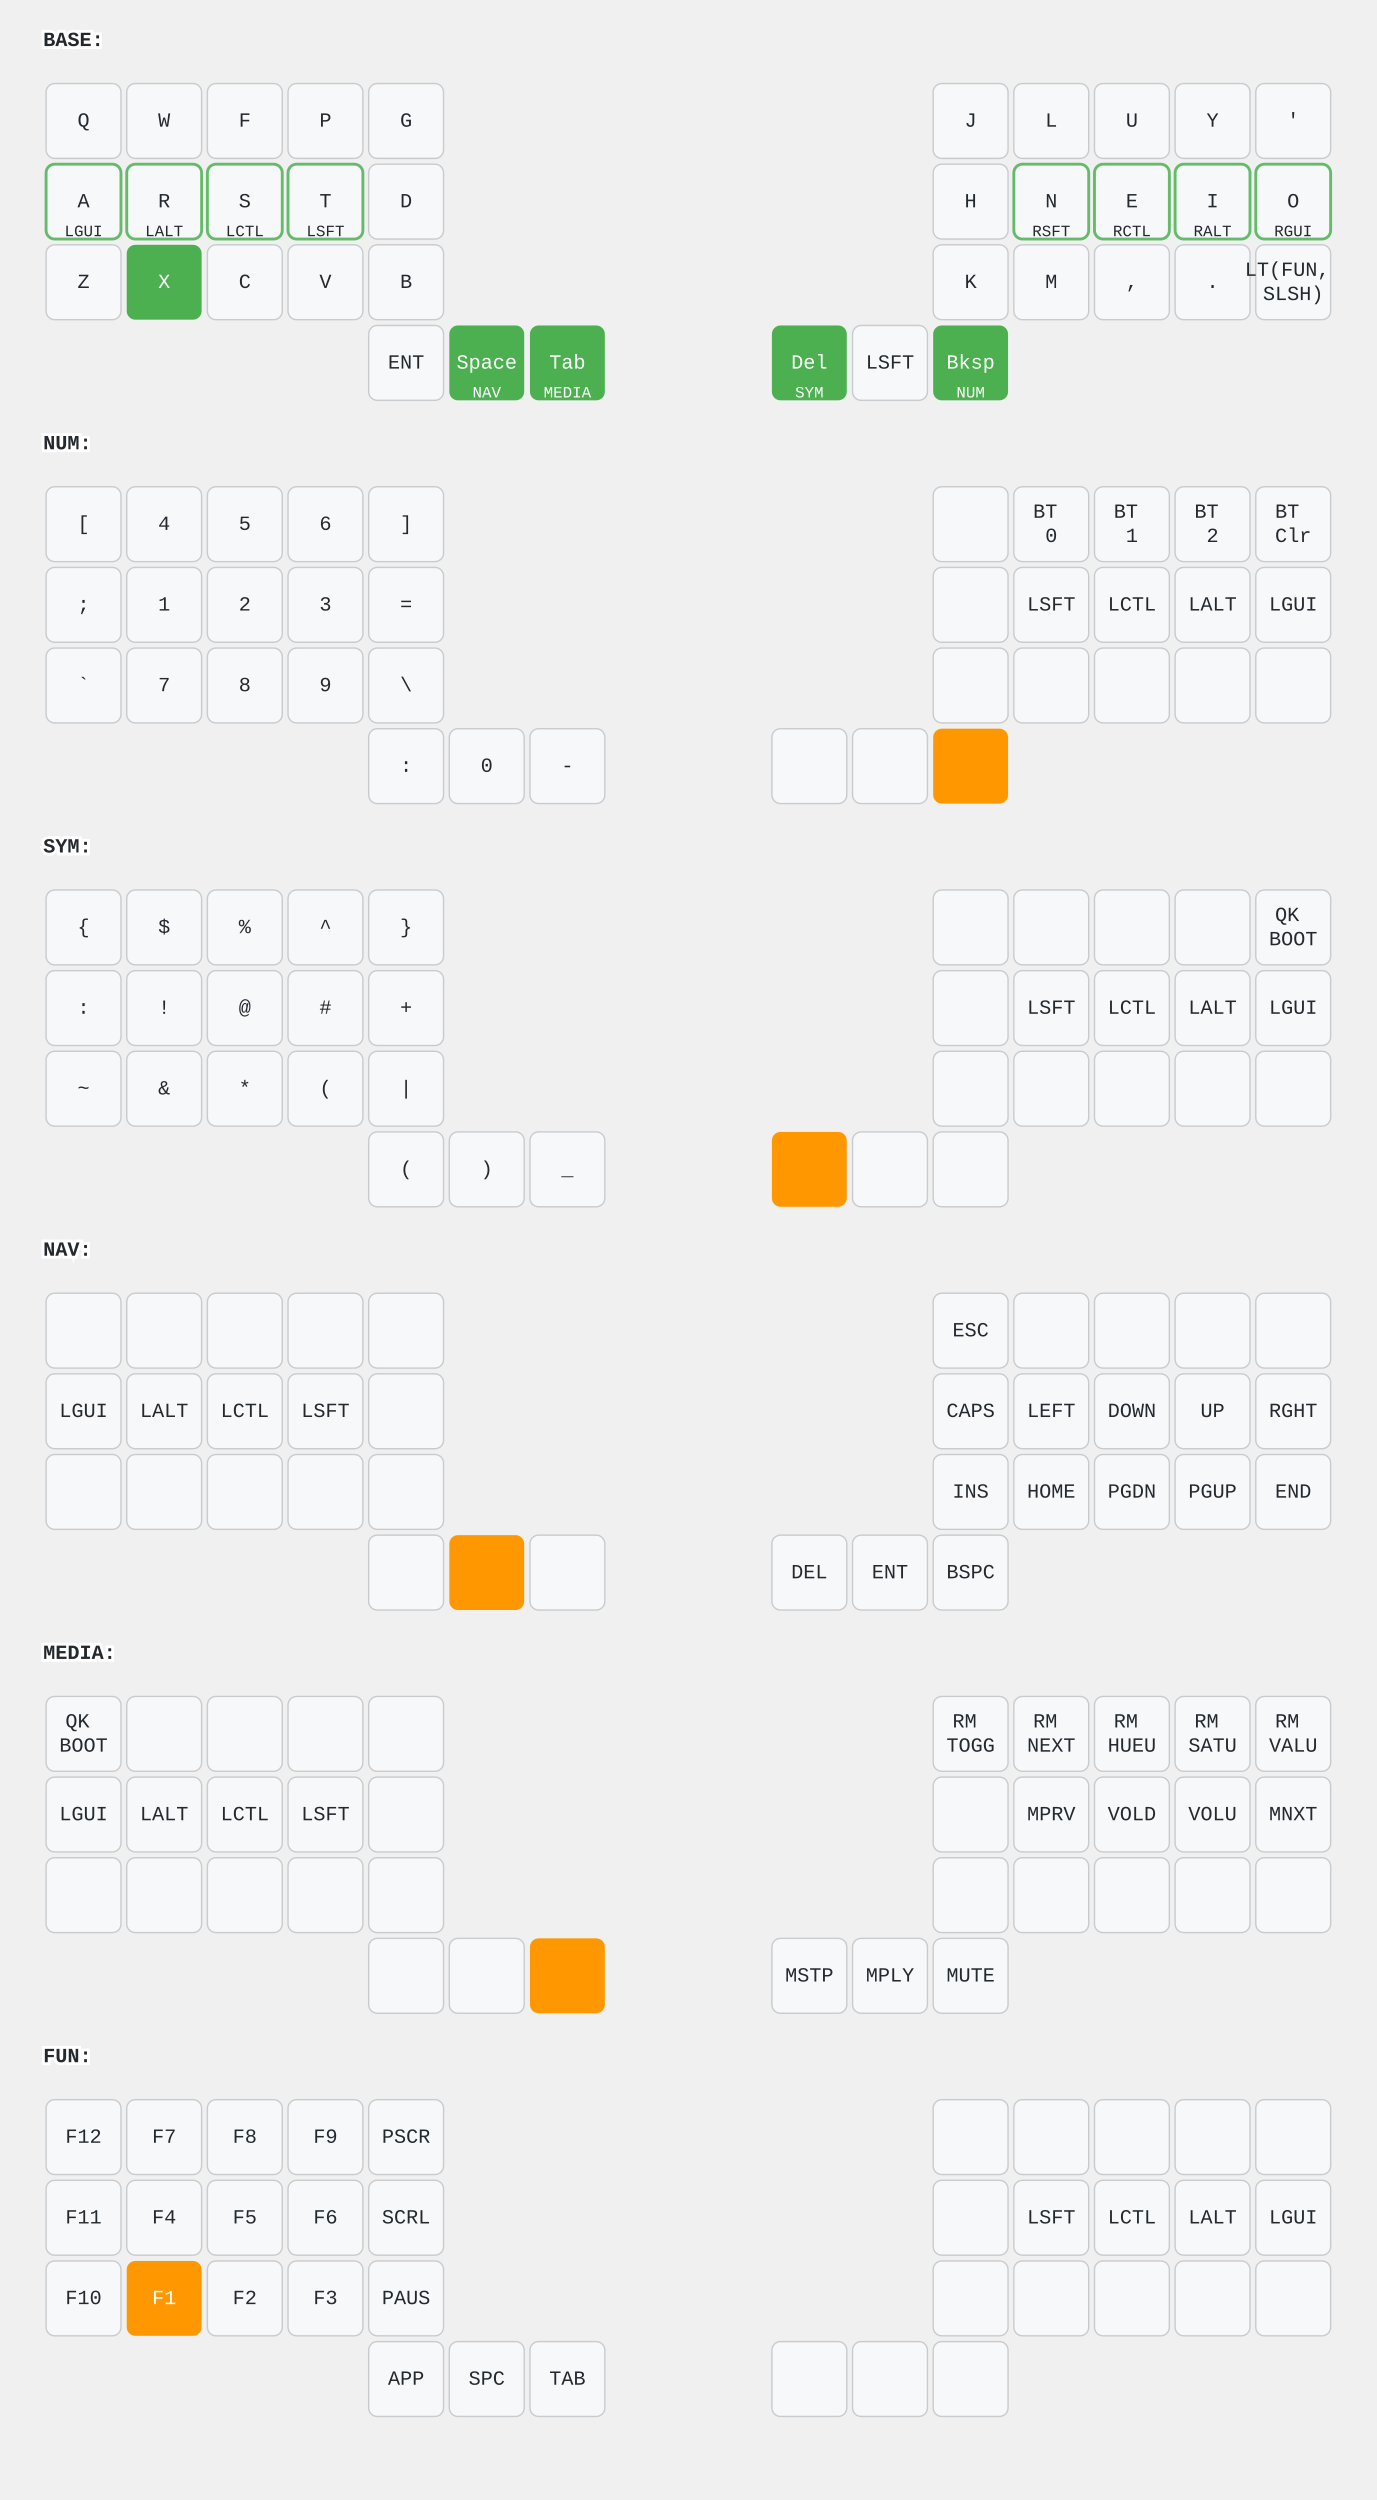
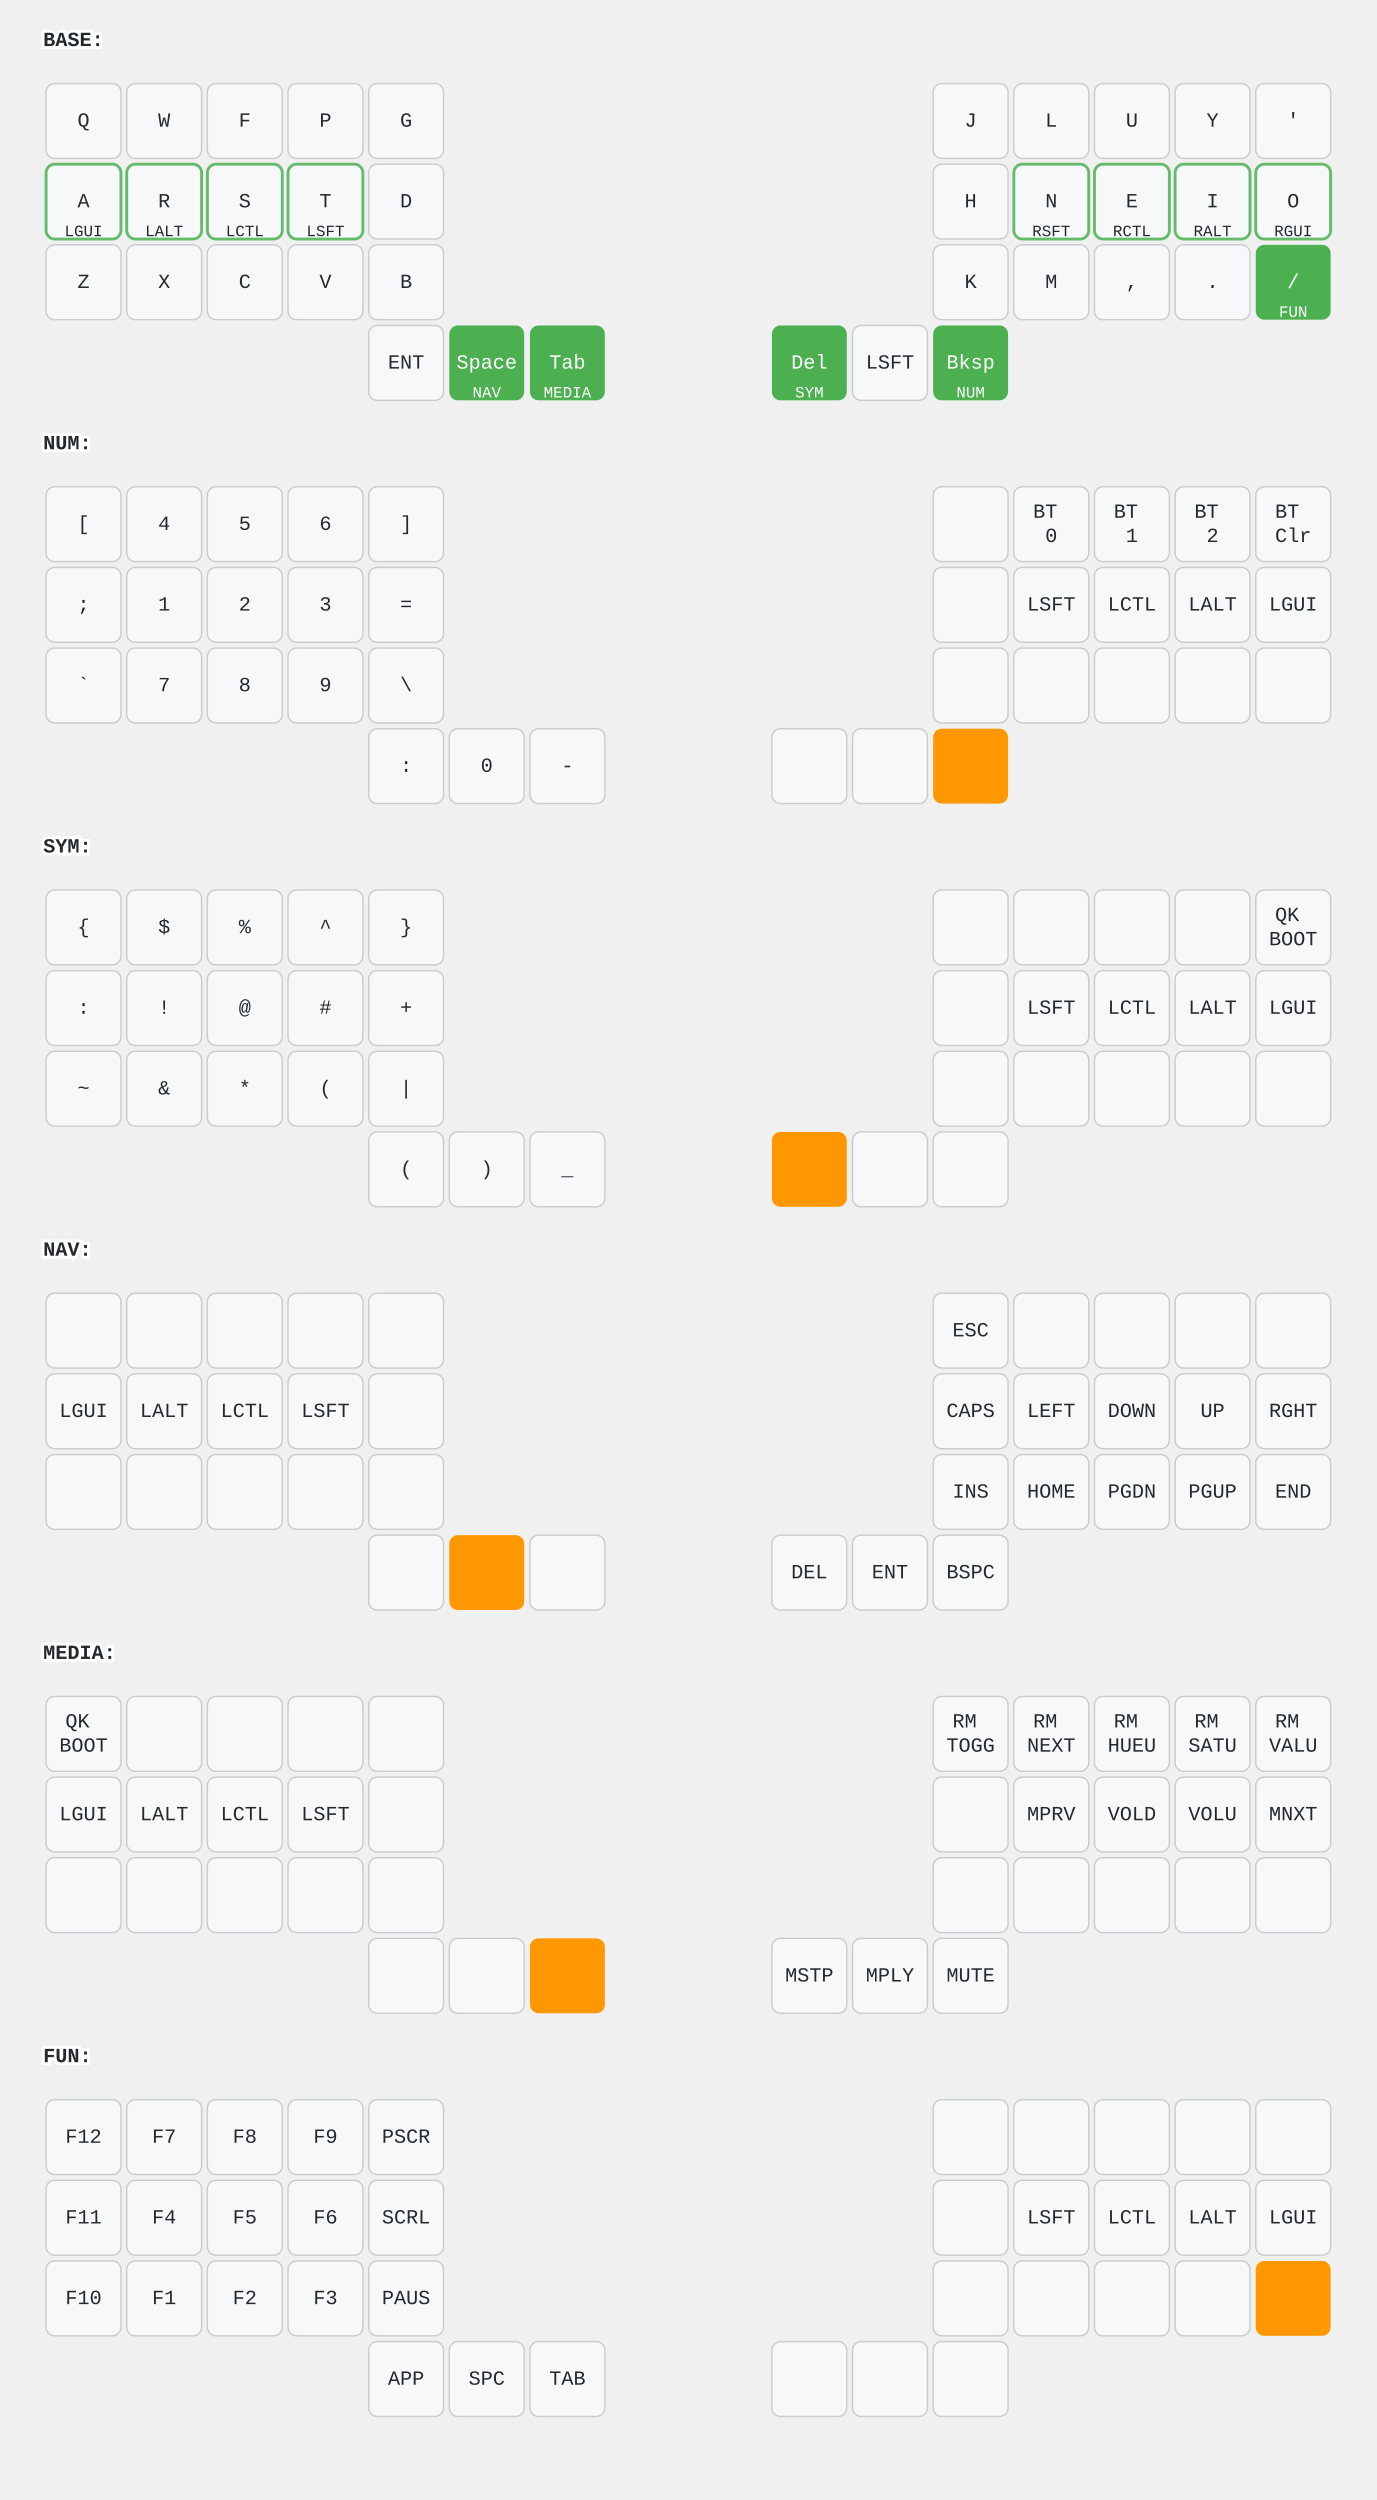
<svg xmlns="http://www.w3.org/2000/svg" width="956" height="1736" viewBox="0 0 956 1736" class="keymap">
  <style>/* inherit to force styles through use tags */
svg path {
    fill: inherit;
}

/* font and background color specifications */
svg.keymap {
    font-family: SFMono-Regular,Consolas,Liberation Mono,Menlo,monospace;
    font-size: 14px;
    font-kerning: normal;
    text-rendering: optimizeLegibility;
    fill: #24292e;
}

/* default key styling */
rect.key {
    fill: #f6f8fa;
}

rect.key, rect.combo {
    stroke: #c9cccf;
    stroke-width: 1;
}

/* default key side styling, only used is draw_key_sides is set */
rect.side {
    filter: brightness(90%);
}

/* color accent for combo boxes */
rect.combo, rect.combo-separate {
    fill: #cdf;
}

/* color accent for held keys */
rect.held, rect.combo.held {
    fill: #fdd;
}

/* color accent for ghost (optional) keys */
rect.ghost, rect.combo.ghost {
    stroke-dasharray: 4, 4;
    stroke-width: 2;
}

text {
    text-anchor: middle;
    dominant-baseline: middle;
}

/* styling for layer labels */
text.label {
    font-weight: bold;
    text-anchor: start;
    stroke: white;
    stroke-width: 4;
    paint-order: stroke;
}

/* styling for optional footer */
text.footer {
    text-anchor: end;
    dominant-baseline: auto;
    stroke: white;
    stroke-width: 4;
    paint-order: stroke;
}

/* styling for combo tap, and key non-tap label text */
text.combo, text.hold, text.shifted, text.left, text.right {
    font-size: 11px;
}

text.hold {
    text-anchor: middle;
    dominant-baseline: auto;
}

text.shifted {
    text-anchor: middle;
    dominant-baseline: hanging;
}

text.left {
    text-anchor: start;
}

text.right {
    text-anchor: end;
}

text.layer-activator {
    text-decoration: underline;
}

/* styling for hold/shifted label text in combo box */
text.combo.hold, text.combo.shifted, text.combo.left, text.combo.right {
    font-size: 8px;
}

/* lighter symbol for transparent keys */
text.trans {
    fill: #7b7e81;
}

/* styling for combo dendrons */
path.combo {
    stroke-width: 1;
    stroke: gray;
    fill: none;
}

/* Start Tabler Icons Cleanup */
/* cannot use height/width with glyphs */
.icon-tabler &gt; path {
    fill: inherit;
    stroke: inherit;
    stroke-width: 2;
}
/* hide tabler's default box */
.icon-tabler &gt; path[stroke="none"][fill="none"] {
    visibility: hidden;
}
/* End Tabler Icons Cleanup */

/* Remove underline from layer activator text */
text.layer-activator {
  text-decoration: none !important;
}

/* Remove bold from hold text (layer names on modifier keys) */
text.hold {
  font-weight: normal !important;
}

/* Highlight layer-tap thumb keys (positions 21, 31-33, 35) with bright green */
- .layer-BASE .keypos-21 rect,
.layer-BASE .keypos-31 rect,
.layer-BASE .keypos-32 rect,
.layer-BASE .keypos-33 rect,
- .layer-BASE .keypos-35 rect {
+ .layer-BASE .keypos-35 rect,
+ .layer-BASE .keypos-29 rect {
  fill: #4CAF50 !important;
  stroke: none !important;
  opacity: 1 !important;
}
- .layer-BASE .keypos-21 text,
.layer-BASE .keypos-31 text,
.layer-BASE .keypos-32 text,
.layer-BASE .keypos-33 text,
- .layer-BASE .keypos-35 text {
+ .layer-BASE .keypos-35 text,
+ .layer-BASE .keypos-29 text {
  fill: white !important;
}

/* Highlight home row mods (positions 10-13, 16-19) with lighter green stroke */
.layer-BASE .keypos-10 rect,
.layer-BASE .keypos-11 rect,
.layer-BASE .keypos-12 rect,
.layer-BASE .keypos-13 rect,
.layer-BASE .keypos-16 rect,
.layer-BASE .keypos-17 rect,
.layer-BASE .keypos-18 rect,
.layer-BASE .keypos-19 rect {
  stroke: #66BB6A !important;
  stroke-width: 2 !important;
}

/* On other layers, highlight the key that keeps you on that layer */
.layer-NAV .keypos-31 rect,
.layer-MEDIA .keypos-32 rect,
.layer-NUM .keypos-35 rect,
.layer-SYM .keypos-33 rect,
- .layer-FUN .keypos-21 rect {
+ .layer-FUN .keypos-29 rect {
  fill: #FF9800 !important;
  stroke: none !important;
}
.layer-NAV .keypos-31 text,
.layer-MEDIA .keypos-32 text,
.layer-NUM .keypos-35 text,
.layer-SYM .keypos-33 text,
- .layer-FUN .keypos-21 text {
+ .layer-FUN .keypos-29 text {
  fill: white !important;
}

/* Make sure ghost keys (on other layers) are clearly different */
.key.ghost rect {
  opacity: 0.3 !important;
}
</style>
  <g transform="translate(30, 0)" class="layer-BASE">
    <text x="0" y="28" class="label" id="BASE">BASE:</text>
    <g transform="translate(0, 56)">
      <g transform="translate(28, 28)" class="key keypos-0">
        <rect rx="6" ry="6" x="-26" y="-26" width="52" height="52" class="key" />
        <text x="0" y="0" class="key tap">Q</text>
      </g>
      <g transform="translate(84, 28)" class="key keypos-1">
        <rect rx="6" ry="6" x="-26" y="-26" width="52" height="52" class="key" />
        <text x="0" y="0" class="key tap">W</text>
      </g>
      <g transform="translate(140, 28)" class="key keypos-2">
        <rect rx="6" ry="6" x="-26" y="-26" width="52" height="52" class="key" />
        <text x="0" y="0" class="key tap">F</text>
      </g>
      <g transform="translate(196, 28)" class="key keypos-3">
        <rect rx="6" ry="6" x="-26" y="-26" width="52" height="52" class="key" />
        <text x="0" y="0" class="key tap">P</text>
      </g>
      <g transform="translate(252, 28)" class="key keypos-4">
        <rect rx="6" ry="6" x="-26" y="-26" width="52" height="52" class="key" />
        <text x="0" y="0" class="key tap">G</text>
      </g>
      <g transform="translate(644, 28)" class="key keypos-5">
        <rect rx="6" ry="6" x="-26" y="-26" width="52" height="52" class="key" />
        <text x="0" y="0" class="key tap">J</text>
      </g>
      <g transform="translate(700, 28)" class="key keypos-6">
        <rect rx="6" ry="6" x="-26" y="-26" width="52" height="52" class="key" />
        <text x="0" y="0" class="key tap">L</text>
      </g>
      <g transform="translate(756, 28)" class="key keypos-7">
        <rect rx="6" ry="6" x="-26" y="-26" width="52" height="52" class="key" />
        <text x="0" y="0" class="key tap">U</text>
      </g>
      <g transform="translate(812, 28)" class="key keypos-8">
        <rect rx="6" ry="6" x="-26" y="-26" width="52" height="52" class="key" />
        <text x="0" y="0" class="key tap">Y</text>
      </g>
      <g transform="translate(868, 28)" class="key keypos-9">
        <rect rx="6" ry="6" x="-26" y="-26" width="52" height="52" class="key" />
        <text x="0" y="0" class="key tap">'</text>
      </g>
      <g transform="translate(28, 84)" class="key keypos-10">
        <rect rx="6" ry="6" x="-26" y="-26" width="52" height="52" class="key" />
        <text x="0" y="0" class="key tap">A</text>
        <text x="0" y="24" class="key hold">LGUI</text>
      </g>
      <g transform="translate(84, 84)" class="key keypos-11">
        <rect rx="6" ry="6" x="-26" y="-26" width="52" height="52" class="key" />
        <text x="0" y="0" class="key tap">R</text>
        <text x="0" y="24" class="key hold">LALT</text>
      </g>
      <g transform="translate(140, 84)" class="key keypos-12">
        <rect rx="6" ry="6" x="-26" y="-26" width="52" height="52" class="key" />
        <text x="0" y="0" class="key tap">S</text>
        <text x="0" y="24" class="key hold">LCTL</text>
      </g>
      <g transform="translate(196, 84)" class="key keypos-13">
        <rect rx="6" ry="6" x="-26" y="-26" width="52" height="52" class="key" />
        <text x="0" y="0" class="key tap">T</text>
        <text x="0" y="24" class="key hold">LSFT</text>
      </g>
      <g transform="translate(252, 84)" class="key keypos-14">
        <rect rx="6" ry="6" x="-26" y="-26" width="52" height="52" class="key" />
        <text x="0" y="0" class="key tap">D</text>
      </g>
      <g transform="translate(644, 84)" class="key keypos-15">
        <rect rx="6" ry="6" x="-26" y="-26" width="52" height="52" class="key" />
        <text x="0" y="0" class="key tap">H</text>
      </g>
      <g transform="translate(700, 84)" class="key keypos-16">
        <rect rx="6" ry="6" x="-26" y="-26" width="52" height="52" class="key" />
        <text x="0" y="0" class="key tap">N</text>
        <text x="0" y="24" class="key hold">RSFT</text>
      </g>
      <g transform="translate(756, 84)" class="key keypos-17">
        <rect rx="6" ry="6" x="-26" y="-26" width="52" height="52" class="key" />
        <text x="0" y="0" class="key tap">E</text>
        <text x="0" y="24" class="key hold">RCTL</text>
      </g>
      <g transform="translate(812, 84)" class="key keypos-18">
        <rect rx="6" ry="6" x="-26" y="-26" width="52" height="52" class="key" />
        <text x="0" y="0" class="key tap">I</text>
        <text x="0" y="24" class="key hold">RALT</text>
      </g>
      <g transform="translate(868, 84)" class="key keypos-19">
        <rect rx="6" ry="6" x="-26" y="-26" width="52" height="52" class="key" />
        <text x="0" y="0" class="key tap">O</text>
        <text x="0" y="24" class="key hold">RGUI</text>
      </g>
      <g transform="translate(28, 140)" class="key keypos-20">
        <rect rx="6" ry="6" x="-26" y="-26" width="52" height="52" class="key" />
        <text x="0" y="0" class="key tap">Z</text>
      </g>
      <g transform="translate(84, 140)" class="key keypos-21">
        <rect rx="6" ry="6" x="-26" y="-26" width="52" height="52" class="key" />
        <text x="0" y="0" class="key tap">X</text>
      </g>
      <g transform="translate(140, 140)" class="key keypos-22">
        <rect rx="6" ry="6" x="-26" y="-26" width="52" height="52" class="key" />
        <text x="0" y="0" class="key tap">C</text>
      </g>
      <g transform="translate(196, 140)" class="key keypos-23">
        <rect rx="6" ry="6" x="-26" y="-26" width="52" height="52" class="key" />
        <text x="0" y="0" class="key tap">V</text>
      </g>
      <g transform="translate(252, 140)" class="key keypos-24">
        <rect rx="6" ry="6" x="-26" y="-26" width="52" height="52" class="key" />
        <text x="0" y="0" class="key tap">B</text>
      </g>
      <g transform="translate(644, 140)" class="key keypos-25">
        <rect rx="6" ry="6" x="-26" y="-26" width="52" height="52" class="key" />
        <text x="0" y="0" class="key tap">K</text>
      </g>
      <g transform="translate(700, 140)" class="key keypos-26">
        <rect rx="6" ry="6" x="-26" y="-26" width="52" height="52" class="key" />
        <text x="0" y="0" class="key tap">M</text>
      </g>
      <g transform="translate(756, 140)" class="key keypos-27">
        <rect rx="6" ry="6" x="-26" y="-26" width="52" height="52" class="key" />
        <text x="0" y="0" class="key tap">,</text>
      </g>
      <g transform="translate(812, 140)" class="key keypos-28">
        <rect rx="6" ry="6" x="-26" y="-26" width="52" height="52" class="key" />
        <text x="0" y="0" class="key tap">.</text>
      </g>
      <g transform="translate(868, 140)" class="key keypos-29">
        <rect rx="6" ry="6" x="-26" y="-26" width="52" height="52" class="key" />
-         <text x="0" y="0" class="key tap">
-           <tspan x="0" dy="-0.6em">LT(FUN,</tspan>
-           <tspan x="0" dy="1.2em">SLSH)</tspan>
-         </text>
+         <text x="0" y="0" class="key tap">/</text>
+         <a href="#FUN">
+           <text x="0" y="24" class="key hold layer-activator">FUN</text>
+         </a>
      </g>
      <g transform="translate(252, 196)" class="key keypos-30">
        <rect rx="6" ry="6" x="-26" y="-26" width="52" height="52" class="key" />
        <text x="0" y="0" class="key tap">ENT</text>
      </g>
      <g transform="translate(308, 196)" class="key keypos-31">
        <rect rx="6" ry="6" x="-26" y="-26" width="52" height="52" class="key" />
        <text x="0" y="0" class="key tap">Space</text>
        <a href="#NAV">
          <text x="0" y="24" class="key hold layer-activator">NAV</text>
        </a>
      </g>
      <g transform="translate(364, 196)" class="key keypos-32">
        <rect rx="6" ry="6" x="-26" y="-26" width="52" height="52" class="key" />
        <text x="0" y="0" class="key tap">Tab</text>
        <a href="#MEDIA">
          <text x="0" y="24" class="key hold layer-activator">MEDIA</text>
        </a>
      </g>
      <g transform="translate(532, 196)" class="key keypos-33">
        <rect rx="6" ry="6" x="-26" y="-26" width="52" height="52" class="key" />
        <text x="0" y="0" class="key tap">Del</text>
        <a href="#SYM">
          <text x="0" y="24" class="key hold layer-activator">SYM</text>
        </a>
      </g>
      <g transform="translate(588, 196)" class="key keypos-34">
        <rect rx="6" ry="6" x="-26" y="-26" width="52" height="52" class="key" />
        <text x="0" y="0" class="key tap">LSFT</text>
      </g>
      <g transform="translate(644, 196)" class="key keypos-35">
        <rect rx="6" ry="6" x="-26" y="-26" width="52" height="52" class="key" />
        <text x="0" y="0" class="key tap">Bksp</text>
        <a href="#NUM">
          <text x="0" y="24" class="key hold layer-activator">NUM</text>
        </a>
      </g>
    </g>
  </g>
  <g transform="translate(30, 280)" class="layer-NUM">
    <text x="0" y="28" class="label" id="NUM">NUM:</text>
    <g transform="translate(0, 56)">
      <g transform="translate(28, 28)" class="key keypos-0">
        <rect rx="6" ry="6" x="-26" y="-26" width="52" height="52" class="key" />
        <text x="0" y="0" class="key tap">[</text>
      </g>
      <g transform="translate(84, 28)" class="key keypos-1">
        <rect rx="6" ry="6" x="-26" y="-26" width="52" height="52" class="key" />
        <text x="0" y="0" class="key tap">4</text>
      </g>
      <g transform="translate(140, 28)" class="key keypos-2">
        <rect rx="6" ry="6" x="-26" y="-26" width="52" height="52" class="key" />
        <text x="0" y="0" class="key tap">5</text>
      </g>
      <g transform="translate(196, 28)" class="key keypos-3">
        <rect rx="6" ry="6" x="-26" y="-26" width="52" height="52" class="key" />
        <text x="0" y="0" class="key tap">6</text>
      </g>
      <g transform="translate(252, 28)" class="key keypos-4">
        <rect rx="6" ry="6" x="-26" y="-26" width="52" height="52" class="key" />
        <text x="0" y="0" class="key tap">]</text>
      </g>
      <g transform="translate(644, 28)" class="key keypos-5">
        <rect rx="6" ry="6" x="-26" y="-26" width="52" height="52" class="key" />
      </g>
      <g transform="translate(700, 28)" class="key keypos-6">
        <rect rx="6" ry="6" x="-26" y="-26" width="52" height="52" class="key" />
        <text x="0" y="0" class="key tap">
          <tspan x="0" dy="-0.6em">BT</tspan>
          <tspan x="0" dy="1.2em">0</tspan>
        </text>
      </g>
      <g transform="translate(756, 28)" class="key keypos-7">
        <rect rx="6" ry="6" x="-26" y="-26" width="52" height="52" class="key" />
        <text x="0" y="0" class="key tap">
          <tspan x="0" dy="-0.6em">BT</tspan>
          <tspan x="0" dy="1.2em">1</tspan>
        </text>
      </g>
      <g transform="translate(812, 28)" class="key keypos-8">
        <rect rx="6" ry="6" x="-26" y="-26" width="52" height="52" class="key" />
        <text x="0" y="0" class="key tap">
          <tspan x="0" dy="-0.6em">BT</tspan>
          <tspan x="0" dy="1.2em">2</tspan>
        </text>
      </g>
      <g transform="translate(868, 28)" class="key keypos-9">
        <rect rx="6" ry="6" x="-26" y="-26" width="52" height="52" class="key" />
        <text x="0" y="0" class="key tap">
          <tspan x="0" dy="-0.6em">BT</tspan>
          <tspan x="0" dy="1.2em">Clr</tspan>
        </text>
      </g>
      <g transform="translate(28, 84)" class="key keypos-10">
        <rect rx="6" ry="6" x="-26" y="-26" width="52" height="52" class="key" />
        <text x="0" y="0" class="key tap">;</text>
      </g>
      <g transform="translate(84, 84)" class="key keypos-11">
        <rect rx="6" ry="6" x="-26" y="-26" width="52" height="52" class="key" />
        <text x="0" y="0" class="key tap">1</text>
      </g>
      <g transform="translate(140, 84)" class="key keypos-12">
        <rect rx="6" ry="6" x="-26" y="-26" width="52" height="52" class="key" />
        <text x="0" y="0" class="key tap">2</text>
      </g>
      <g transform="translate(196, 84)" class="key keypos-13">
        <rect rx="6" ry="6" x="-26" y="-26" width="52" height="52" class="key" />
        <text x="0" y="0" class="key tap">3</text>
      </g>
      <g transform="translate(252, 84)" class="key keypos-14">
        <rect rx="6" ry="6" x="-26" y="-26" width="52" height="52" class="key" />
        <text x="0" y="0" class="key tap">=</text>
      </g>
      <g transform="translate(644, 84)" class="key keypos-15">
        <rect rx="6" ry="6" x="-26" y="-26" width="52" height="52" class="key" />
      </g>
      <g transform="translate(700, 84)" class="key keypos-16">
        <rect rx="6" ry="6" x="-26" y="-26" width="52" height="52" class="key" />
        <text x="0" y="0" class="key tap">LSFT</text>
      </g>
      <g transform="translate(756, 84)" class="key keypos-17">
        <rect rx="6" ry="6" x="-26" y="-26" width="52" height="52" class="key" />
        <text x="0" y="0" class="key tap">LCTL</text>
      </g>
      <g transform="translate(812, 84)" class="key keypos-18">
        <rect rx="6" ry="6" x="-26" y="-26" width="52" height="52" class="key" />
        <text x="0" y="0" class="key tap">LALT</text>
      </g>
      <g transform="translate(868, 84)" class="key keypos-19">
        <rect rx="6" ry="6" x="-26" y="-26" width="52" height="52" class="key" />
        <text x="0" y="0" class="key tap">LGUI</text>
      </g>
      <g transform="translate(28, 140)" class="key keypos-20">
        <rect rx="6" ry="6" x="-26" y="-26" width="52" height="52" class="key" />
        <text x="0" y="0" class="key tap">`</text>
      </g>
      <g transform="translate(84, 140)" class="key keypos-21">
        <rect rx="6" ry="6" x="-26" y="-26" width="52" height="52" class="key" />
        <text x="0" y="0" class="key tap">7</text>
      </g>
      <g transform="translate(140, 140)" class="key keypos-22">
        <rect rx="6" ry="6" x="-26" y="-26" width="52" height="52" class="key" />
        <text x="0" y="0" class="key tap">8</text>
      </g>
      <g transform="translate(196, 140)" class="key keypos-23">
        <rect rx="6" ry="6" x="-26" y="-26" width="52" height="52" class="key" />
        <text x="0" y="0" class="key tap">9</text>
      </g>
      <g transform="translate(252, 140)" class="key keypos-24">
        <rect rx="6" ry="6" x="-26" y="-26" width="52" height="52" class="key" />
        <text x="0" y="0" class="key tap">\</text>
      </g>
      <g transform="translate(644, 140)" class="key keypos-25">
        <rect rx="6" ry="6" x="-26" y="-26" width="52" height="52" class="key" />
      </g>
      <g transform="translate(700, 140)" class="key keypos-26">
        <rect rx="6" ry="6" x="-26" y="-26" width="52" height="52" class="key" />
      </g>
      <g transform="translate(756, 140)" class="key keypos-27">
        <rect rx="6" ry="6" x="-26" y="-26" width="52" height="52" class="key" />
      </g>
      <g transform="translate(812, 140)" class="key keypos-28">
        <rect rx="6" ry="6" x="-26" y="-26" width="52" height="52" class="key" />
      </g>
      <g transform="translate(868, 140)" class="key keypos-29">
        <rect rx="6" ry="6" x="-26" y="-26" width="52" height="52" class="key" />
      </g>
      <g transform="translate(252, 196)" class="key keypos-30">
        <rect rx="6" ry="6" x="-26" y="-26" width="52" height="52" class="key" />
        <text x="0" y="0" class="key tap">:</text>
      </g>
      <g transform="translate(308, 196)" class="key keypos-31">
        <rect rx="6" ry="6" x="-26" y="-26" width="52" height="52" class="key" />
        <text x="0" y="0" class="key tap">0</text>
      </g>
      <g transform="translate(364, 196)" class="key keypos-32">
        <rect rx="6" ry="6" x="-26" y="-26" width="52" height="52" class="key" />
        <text x="0" y="0" class="key tap">-</text>
      </g>
      <g transform="translate(532, 196)" class="key keypos-33">
        <rect rx="6" ry="6" x="-26" y="-26" width="52" height="52" class="key" />
      </g>
      <g transform="translate(588, 196)" class="key keypos-34">
        <rect rx="6" ry="6" x="-26" y="-26" width="52" height="52" class="key" />
      </g>
      <g transform="translate(644, 196)" class="key keypos-35">
        <rect rx="6" ry="6" x="-26" y="-26" width="52" height="52" class="key" />
      </g>
    </g>
  </g>
  <g transform="translate(30, 560)" class="layer-SYM">
    <text x="0" y="28" class="label" id="SYM">SYM:</text>
    <g transform="translate(0, 56)">
      <g transform="translate(28, 28)" class="key keypos-0">
        <rect rx="6" ry="6" x="-26" y="-26" width="52" height="52" class="key" />
        <text x="0" y="0" class="key tap">{</text>
      </g>
      <g transform="translate(84, 28)" class="key keypos-1">
        <rect rx="6" ry="6" x="-26" y="-26" width="52" height="52" class="key" />
        <text x="0" y="0" class="key tap">$</text>
      </g>
      <g transform="translate(140, 28)" class="key keypos-2">
        <rect rx="6" ry="6" x="-26" y="-26" width="52" height="52" class="key" />
        <text x="0" y="0" class="key tap">%</text>
      </g>
      <g transform="translate(196, 28)" class="key keypos-3">
        <rect rx="6" ry="6" x="-26" y="-26" width="52" height="52" class="key" />
        <text x="0" y="0" class="key tap">^</text>
      </g>
      <g transform="translate(252, 28)" class="key keypos-4">
        <rect rx="6" ry="6" x="-26" y="-26" width="52" height="52" class="key" />
        <text x="0" y="0" class="key tap">}</text>
      </g>
      <g transform="translate(644, 28)" class="key keypos-5">
        <rect rx="6" ry="6" x="-26" y="-26" width="52" height="52" class="key" />
      </g>
      <g transform="translate(700, 28)" class="key keypos-6">
        <rect rx="6" ry="6" x="-26" y="-26" width="52" height="52" class="key" />
      </g>
      <g transform="translate(756, 28)" class="key keypos-7">
        <rect rx="6" ry="6" x="-26" y="-26" width="52" height="52" class="key" />
      </g>
      <g transform="translate(812, 28)" class="key keypos-8">
        <rect rx="6" ry="6" x="-26" y="-26" width="52" height="52" class="key" />
      </g>
      <g transform="translate(868, 28)" class="key keypos-9">
        <rect rx="6" ry="6" x="-26" y="-26" width="52" height="52" class="key" />
        <text x="0" y="0" class="key tap">
          <tspan x="0" dy="-0.6em">QK</tspan>
          <tspan x="0" dy="1.2em">BOOT</tspan>
        </text>
      </g>
      <g transform="translate(28, 84)" class="key keypos-10">
        <rect rx="6" ry="6" x="-26" y="-26" width="52" height="52" class="key" />
        <text x="0" y="0" class="key tap">:</text>
      </g>
      <g transform="translate(84, 84)" class="key keypos-11">
        <rect rx="6" ry="6" x="-26" y="-26" width="52" height="52" class="key" />
        <text x="0" y="0" class="key tap">!</text>
      </g>
      <g transform="translate(140, 84)" class="key keypos-12">
        <rect rx="6" ry="6" x="-26" y="-26" width="52" height="52" class="key" />
        <text x="0" y="0" class="key tap">@</text>
      </g>
      <g transform="translate(196, 84)" class="key keypos-13">
        <rect rx="6" ry="6" x="-26" y="-26" width="52" height="52" class="key" />
        <text x="0" y="0" class="key tap">#</text>
      </g>
      <g transform="translate(252, 84)" class="key keypos-14">
        <rect rx="6" ry="6" x="-26" y="-26" width="52" height="52" class="key" />
        <text x="0" y="0" class="key tap">+</text>
      </g>
      <g transform="translate(644, 84)" class="key keypos-15">
        <rect rx="6" ry="6" x="-26" y="-26" width="52" height="52" class="key" />
      </g>
      <g transform="translate(700, 84)" class="key keypos-16">
        <rect rx="6" ry="6" x="-26" y="-26" width="52" height="52" class="key" />
        <text x="0" y="0" class="key tap">LSFT</text>
      </g>
      <g transform="translate(756, 84)" class="key keypos-17">
        <rect rx="6" ry="6" x="-26" y="-26" width="52" height="52" class="key" />
        <text x="0" y="0" class="key tap">LCTL</text>
      </g>
      <g transform="translate(812, 84)" class="key keypos-18">
        <rect rx="6" ry="6" x="-26" y="-26" width="52" height="52" class="key" />
        <text x="0" y="0" class="key tap">LALT</text>
      </g>
      <g transform="translate(868, 84)" class="key keypos-19">
        <rect rx="6" ry="6" x="-26" y="-26" width="52" height="52" class="key" />
        <text x="0" y="0" class="key tap">LGUI</text>
      </g>
      <g transform="translate(28, 140)" class="key keypos-20">
        <rect rx="6" ry="6" x="-26" y="-26" width="52" height="52" class="key" />
        <text x="0" y="0" class="key tap">~</text>
      </g>
      <g transform="translate(84, 140)" class="key keypos-21">
        <rect rx="6" ry="6" x="-26" y="-26" width="52" height="52" class="key" />
        <text x="0" y="0" class="key tap">&amp;</text>
      </g>
      <g transform="translate(140, 140)" class="key keypos-22">
        <rect rx="6" ry="6" x="-26" y="-26" width="52" height="52" class="key" />
        <text x="0" y="0" class="key tap">*</text>
      </g>
      <g transform="translate(196, 140)" class="key keypos-23">
        <rect rx="6" ry="6" x="-26" y="-26" width="52" height="52" class="key" />
        <text x="0" y="0" class="key tap">(</text>
      </g>
      <g transform="translate(252, 140)" class="key keypos-24">
        <rect rx="6" ry="6" x="-26" y="-26" width="52" height="52" class="key" />
        <text x="0" y="0" class="key tap">|</text>
      </g>
      <g transform="translate(644, 140)" class="key keypos-25">
        <rect rx="6" ry="6" x="-26" y="-26" width="52" height="52" class="key" />
      </g>
      <g transform="translate(700, 140)" class="key keypos-26">
        <rect rx="6" ry="6" x="-26" y="-26" width="52" height="52" class="key" />
      </g>
      <g transform="translate(756, 140)" class="key keypos-27">
        <rect rx="6" ry="6" x="-26" y="-26" width="52" height="52" class="key" />
      </g>
      <g transform="translate(812, 140)" class="key keypos-28">
        <rect rx="6" ry="6" x="-26" y="-26" width="52" height="52" class="key" />
      </g>
      <g transform="translate(868, 140)" class="key keypos-29">
        <rect rx="6" ry="6" x="-26" y="-26" width="52" height="52" class="key" />
      </g>
      <g transform="translate(252, 196)" class="key keypos-30">
        <rect rx="6" ry="6" x="-26" y="-26" width="52" height="52" class="key" />
        <text x="0" y="0" class="key tap">(</text>
      </g>
      <g transform="translate(308, 196)" class="key keypos-31">
        <rect rx="6" ry="6" x="-26" y="-26" width="52" height="52" class="key" />
        <text x="0" y="0" class="key tap">)</text>
      </g>
      <g transform="translate(364, 196)" class="key keypos-32">
        <rect rx="6" ry="6" x="-26" y="-26" width="52" height="52" class="key" />
        <text x="0" y="0" class="key tap">_</text>
      </g>
      <g transform="translate(532, 196)" class="key keypos-33">
        <rect rx="6" ry="6" x="-26" y="-26" width="52" height="52" class="key" />
      </g>
      <g transform="translate(588, 196)" class="key keypos-34">
        <rect rx="6" ry="6" x="-26" y="-26" width="52" height="52" class="key" />
      </g>
      <g transform="translate(644, 196)" class="key keypos-35">
        <rect rx="6" ry="6" x="-26" y="-26" width="52" height="52" class="key" />
      </g>
    </g>
  </g>
  <g transform="translate(30, 840)" class="layer-NAV">
    <text x="0" y="28" class="label" id="NAV">NAV:</text>
    <g transform="translate(0, 56)">
      <g transform="translate(28, 28)" class="key keypos-0">
        <rect rx="6" ry="6" x="-26" y="-26" width="52" height="52" class="key" />
      </g>
      <g transform="translate(84, 28)" class="key keypos-1">
        <rect rx="6" ry="6" x="-26" y="-26" width="52" height="52" class="key" />
      </g>
      <g transform="translate(140, 28)" class="key keypos-2">
        <rect rx="6" ry="6" x="-26" y="-26" width="52" height="52" class="key" />
      </g>
      <g transform="translate(196, 28)" class="key keypos-3">
        <rect rx="6" ry="6" x="-26" y="-26" width="52" height="52" class="key" />
      </g>
      <g transform="translate(252, 28)" class="key keypos-4">
        <rect rx="6" ry="6" x="-26" y="-26" width="52" height="52" class="key" />
      </g>
      <g transform="translate(644, 28)" class="key keypos-5">
        <rect rx="6" ry="6" x="-26" y="-26" width="52" height="52" class="key" />
        <text x="0" y="0" class="key tap">ESC</text>
      </g>
      <g transform="translate(700, 28)" class="key keypos-6">
        <rect rx="6" ry="6" x="-26" y="-26" width="52" height="52" class="key" />
      </g>
      <g transform="translate(756, 28)" class="key keypos-7">
        <rect rx="6" ry="6" x="-26" y="-26" width="52" height="52" class="key" />
      </g>
      <g transform="translate(812, 28)" class="key keypos-8">
        <rect rx="6" ry="6" x="-26" y="-26" width="52" height="52" class="key" />
      </g>
      <g transform="translate(868, 28)" class="key keypos-9">
        <rect rx="6" ry="6" x="-26" y="-26" width="52" height="52" class="key" />
      </g>
      <g transform="translate(28, 84)" class="key keypos-10">
        <rect rx="6" ry="6" x="-26" y="-26" width="52" height="52" class="key" />
        <text x="0" y="0" class="key tap">LGUI</text>
      </g>
      <g transform="translate(84, 84)" class="key keypos-11">
        <rect rx="6" ry="6" x="-26" y="-26" width="52" height="52" class="key" />
        <text x="0" y="0" class="key tap">LALT</text>
      </g>
      <g transform="translate(140, 84)" class="key keypos-12">
        <rect rx="6" ry="6" x="-26" y="-26" width="52" height="52" class="key" />
        <text x="0" y="0" class="key tap">LCTL</text>
      </g>
      <g transform="translate(196, 84)" class="key keypos-13">
        <rect rx="6" ry="6" x="-26" y="-26" width="52" height="52" class="key" />
        <text x="0" y="0" class="key tap">LSFT</text>
      </g>
      <g transform="translate(252, 84)" class="key keypos-14">
        <rect rx="6" ry="6" x="-26" y="-26" width="52" height="52" class="key" />
      </g>
      <g transform="translate(644, 84)" class="key keypos-15">
        <rect rx="6" ry="6" x="-26" y="-26" width="52" height="52" class="key" />
        <text x="0" y="0" class="key tap">CAPS</text>
      </g>
      <g transform="translate(700, 84)" class="key keypos-16">
        <rect rx="6" ry="6" x="-26" y="-26" width="52" height="52" class="key" />
        <text x="0" y="0" class="key tap">LEFT</text>
      </g>
      <g transform="translate(756, 84)" class="key keypos-17">
        <rect rx="6" ry="6" x="-26" y="-26" width="52" height="52" class="key" />
        <text x="0" y="0" class="key tap">DOWN</text>
      </g>
      <g transform="translate(812, 84)" class="key keypos-18">
        <rect rx="6" ry="6" x="-26" y="-26" width="52" height="52" class="key" />
        <text x="0" y="0" class="key tap">UP</text>
      </g>
      <g transform="translate(868, 84)" class="key keypos-19">
        <rect rx="6" ry="6" x="-26" y="-26" width="52" height="52" class="key" />
        <text x="0" y="0" class="key tap">RGHT</text>
      </g>
      <g transform="translate(28, 140)" class="key keypos-20">
        <rect rx="6" ry="6" x="-26" y="-26" width="52" height="52" class="key" />
      </g>
      <g transform="translate(84, 140)" class="key keypos-21">
        <rect rx="6" ry="6" x="-26" y="-26" width="52" height="52" class="key" />
      </g>
      <g transform="translate(140, 140)" class="key keypos-22">
        <rect rx="6" ry="6" x="-26" y="-26" width="52" height="52" class="key" />
      </g>
      <g transform="translate(196, 140)" class="key keypos-23">
        <rect rx="6" ry="6" x="-26" y="-26" width="52" height="52" class="key" />
      </g>
      <g transform="translate(252, 140)" class="key keypos-24">
        <rect rx="6" ry="6" x="-26" y="-26" width="52" height="52" class="key" />
      </g>
      <g transform="translate(644, 140)" class="key keypos-25">
        <rect rx="6" ry="6" x="-26" y="-26" width="52" height="52" class="key" />
        <text x="0" y="0" class="key tap">INS</text>
      </g>
      <g transform="translate(700, 140)" class="key keypos-26">
        <rect rx="6" ry="6" x="-26" y="-26" width="52" height="52" class="key" />
        <text x="0" y="0" class="key tap">HOME</text>
      </g>
      <g transform="translate(756, 140)" class="key keypos-27">
        <rect rx="6" ry="6" x="-26" y="-26" width="52" height="52" class="key" />
        <text x="0" y="0" class="key tap">PGDN</text>
      </g>
      <g transform="translate(812, 140)" class="key keypos-28">
        <rect rx="6" ry="6" x="-26" y="-26" width="52" height="52" class="key" />
        <text x="0" y="0" class="key tap">PGUP</text>
      </g>
      <g transform="translate(868, 140)" class="key keypos-29">
        <rect rx="6" ry="6" x="-26" y="-26" width="52" height="52" class="key" />
        <text x="0" y="0" class="key tap">END</text>
      </g>
      <g transform="translate(252, 196)" class="key keypos-30">
        <rect rx="6" ry="6" x="-26" y="-26" width="52" height="52" class="key" />
      </g>
      <g transform="translate(308, 196)" class="key keypos-31">
        <rect rx="6" ry="6" x="-26" y="-26" width="52" height="52" class="key" />
      </g>
      <g transform="translate(364, 196)" class="key keypos-32">
        <rect rx="6" ry="6" x="-26" y="-26" width="52" height="52" class="key" />
      </g>
      <g transform="translate(532, 196)" class="key keypos-33">
        <rect rx="6" ry="6" x="-26" y="-26" width="52" height="52" class="key" />
        <text x="0" y="0" class="key tap">DEL</text>
      </g>
      <g transform="translate(588, 196)" class="key keypos-34">
        <rect rx="6" ry="6" x="-26" y="-26" width="52" height="52" class="key" />
        <text x="0" y="0" class="key tap">ENT</text>
      </g>
      <g transform="translate(644, 196)" class="key keypos-35">
        <rect rx="6" ry="6" x="-26" y="-26" width="52" height="52" class="key" />
        <text x="0" y="0" class="key tap">BSPC</text>
      </g>
    </g>
  </g>
  <g transform="translate(30, 1120)" class="layer-MEDIA">
    <text x="0" y="28" class="label" id="MEDIA">MEDIA:</text>
    <g transform="translate(0, 56)">
      <g transform="translate(28, 28)" class="key keypos-0">
        <rect rx="6" ry="6" x="-26" y="-26" width="52" height="52" class="key" />
        <text x="0" y="0" class="key tap">
          <tspan x="0" dy="-0.6em">QK</tspan>
          <tspan x="0" dy="1.2em">BOOT</tspan>
        </text>
      </g>
      <g transform="translate(84, 28)" class="key keypos-1">
        <rect rx="6" ry="6" x="-26" y="-26" width="52" height="52" class="key" />
      </g>
      <g transform="translate(140, 28)" class="key keypos-2">
        <rect rx="6" ry="6" x="-26" y="-26" width="52" height="52" class="key" />
      </g>
      <g transform="translate(196, 28)" class="key keypos-3">
        <rect rx="6" ry="6" x="-26" y="-26" width="52" height="52" class="key" />
      </g>
      <g transform="translate(252, 28)" class="key keypos-4">
        <rect rx="6" ry="6" x="-26" y="-26" width="52" height="52" class="key" />
      </g>
      <g transform="translate(644, 28)" class="key keypos-5">
        <rect rx="6" ry="6" x="-26" y="-26" width="52" height="52" class="key" />
        <text x="0" y="0" class="key tap">
          <tspan x="0" dy="-0.6em">RM</tspan>
          <tspan x="0" dy="1.2em">TOGG</tspan>
        </text>
      </g>
      <g transform="translate(700, 28)" class="key keypos-6">
        <rect rx="6" ry="6" x="-26" y="-26" width="52" height="52" class="key" />
        <text x="0" y="0" class="key tap">
          <tspan x="0" dy="-0.6em">RM</tspan>
          <tspan x="0" dy="1.2em">NEXT</tspan>
        </text>
      </g>
      <g transform="translate(756, 28)" class="key keypos-7">
        <rect rx="6" ry="6" x="-26" y="-26" width="52" height="52" class="key" />
        <text x="0" y="0" class="key tap">
          <tspan x="0" dy="-0.6em">RM</tspan>
          <tspan x="0" dy="1.2em">HUEU</tspan>
        </text>
      </g>
      <g transform="translate(812, 28)" class="key keypos-8">
        <rect rx="6" ry="6" x="-26" y="-26" width="52" height="52" class="key" />
        <text x="0" y="0" class="key tap">
          <tspan x="0" dy="-0.6em">RM</tspan>
          <tspan x="0" dy="1.2em">SATU</tspan>
        </text>
      </g>
      <g transform="translate(868, 28)" class="key keypos-9">
        <rect rx="6" ry="6" x="-26" y="-26" width="52" height="52" class="key" />
        <text x="0" y="0" class="key tap">
          <tspan x="0" dy="-0.6em">RM</tspan>
          <tspan x="0" dy="1.2em">VALU</tspan>
        </text>
      </g>
      <g transform="translate(28, 84)" class="key keypos-10">
        <rect rx="6" ry="6" x="-26" y="-26" width="52" height="52" class="key" />
        <text x="0" y="0" class="key tap">LGUI</text>
      </g>
      <g transform="translate(84, 84)" class="key keypos-11">
        <rect rx="6" ry="6" x="-26" y="-26" width="52" height="52" class="key" />
        <text x="0" y="0" class="key tap">LALT</text>
      </g>
      <g transform="translate(140, 84)" class="key keypos-12">
        <rect rx="6" ry="6" x="-26" y="-26" width="52" height="52" class="key" />
        <text x="0" y="0" class="key tap">LCTL</text>
      </g>
      <g transform="translate(196, 84)" class="key keypos-13">
        <rect rx="6" ry="6" x="-26" y="-26" width="52" height="52" class="key" />
        <text x="0" y="0" class="key tap">LSFT</text>
      </g>
      <g transform="translate(252, 84)" class="key keypos-14">
        <rect rx="6" ry="6" x="-26" y="-26" width="52" height="52" class="key" />
      </g>
      <g transform="translate(644, 84)" class="key keypos-15">
        <rect rx="6" ry="6" x="-26" y="-26" width="52" height="52" class="key" />
      </g>
      <g transform="translate(700, 84)" class="key keypos-16">
        <rect rx="6" ry="6" x="-26" y="-26" width="52" height="52" class="key" />
        <text x="0" y="0" class="key tap">MPRV</text>
      </g>
      <g transform="translate(756, 84)" class="key keypos-17">
        <rect rx="6" ry="6" x="-26" y="-26" width="52" height="52" class="key" />
        <text x="0" y="0" class="key tap">VOLD</text>
      </g>
      <g transform="translate(812, 84)" class="key keypos-18">
        <rect rx="6" ry="6" x="-26" y="-26" width="52" height="52" class="key" />
        <text x="0" y="0" class="key tap">VOLU</text>
      </g>
      <g transform="translate(868, 84)" class="key keypos-19">
        <rect rx="6" ry="6" x="-26" y="-26" width="52" height="52" class="key" />
        <text x="0" y="0" class="key tap">MNXT</text>
      </g>
      <g transform="translate(28, 140)" class="key keypos-20">
        <rect rx="6" ry="6" x="-26" y="-26" width="52" height="52" class="key" />
      </g>
      <g transform="translate(84, 140)" class="key keypos-21">
        <rect rx="6" ry="6" x="-26" y="-26" width="52" height="52" class="key" />
      </g>
      <g transform="translate(140, 140)" class="key keypos-22">
        <rect rx="6" ry="6" x="-26" y="-26" width="52" height="52" class="key" />
      </g>
      <g transform="translate(196, 140)" class="key keypos-23">
        <rect rx="6" ry="6" x="-26" y="-26" width="52" height="52" class="key" />
      </g>
      <g transform="translate(252, 140)" class="key keypos-24">
        <rect rx="6" ry="6" x="-26" y="-26" width="52" height="52" class="key" />
      </g>
      <g transform="translate(644, 140)" class="key keypos-25">
        <rect rx="6" ry="6" x="-26" y="-26" width="52" height="52" class="key" />
      </g>
      <g transform="translate(700, 140)" class="key keypos-26">
        <rect rx="6" ry="6" x="-26" y="-26" width="52" height="52" class="key" />
      </g>
      <g transform="translate(756, 140)" class="key keypos-27">
        <rect rx="6" ry="6" x="-26" y="-26" width="52" height="52" class="key" />
      </g>
      <g transform="translate(812, 140)" class="key keypos-28">
        <rect rx="6" ry="6" x="-26" y="-26" width="52" height="52" class="key" />
      </g>
      <g transform="translate(868, 140)" class="key keypos-29">
        <rect rx="6" ry="6" x="-26" y="-26" width="52" height="52" class="key" />
      </g>
      <g transform="translate(252, 196)" class="key keypos-30">
        <rect rx="6" ry="6" x="-26" y="-26" width="52" height="52" class="key" />
      </g>
      <g transform="translate(308, 196)" class="key keypos-31">
        <rect rx="6" ry="6" x="-26" y="-26" width="52" height="52" class="key" />
      </g>
      <g transform="translate(364, 196)" class="key keypos-32">
        <rect rx="6" ry="6" x="-26" y="-26" width="52" height="52" class="key" />
      </g>
      <g transform="translate(532, 196)" class="key keypos-33">
        <rect rx="6" ry="6" x="-26" y="-26" width="52" height="52" class="key" />
        <text x="0" y="0" class="key tap">MSTP</text>
      </g>
      <g transform="translate(588, 196)" class="key keypos-34">
        <rect rx="6" ry="6" x="-26" y="-26" width="52" height="52" class="key" />
        <text x="0" y="0" class="key tap">MPLY</text>
      </g>
      <g transform="translate(644, 196)" class="key keypos-35">
        <rect rx="6" ry="6" x="-26" y="-26" width="52" height="52" class="key" />
        <text x="0" y="0" class="key tap">MUTE</text>
      </g>
    </g>
  </g>
  <g transform="translate(30, 1400)" class="layer-FUN">
    <text x="0" y="28" class="label" id="FUN">FUN:</text>
    <g transform="translate(0, 56)">
      <g transform="translate(28, 28)" class="key keypos-0">
        <rect rx="6" ry="6" x="-26" y="-26" width="52" height="52" class="key" />
        <text x="0" y="0" class="key tap">F12</text>
      </g>
      <g transform="translate(84, 28)" class="key keypos-1">
        <rect rx="6" ry="6" x="-26" y="-26" width="52" height="52" class="key" />
        <text x="0" y="0" class="key tap">F7</text>
      </g>
      <g transform="translate(140, 28)" class="key keypos-2">
        <rect rx="6" ry="6" x="-26" y="-26" width="52" height="52" class="key" />
        <text x="0" y="0" class="key tap">F8</text>
      </g>
      <g transform="translate(196, 28)" class="key keypos-3">
        <rect rx="6" ry="6" x="-26" y="-26" width="52" height="52" class="key" />
        <text x="0" y="0" class="key tap">F9</text>
      </g>
      <g transform="translate(252, 28)" class="key keypos-4">
        <rect rx="6" ry="6" x="-26" y="-26" width="52" height="52" class="key" />
        <text x="0" y="0" class="key tap">PSCR</text>
      </g>
      <g transform="translate(644, 28)" class="key keypos-5">
        <rect rx="6" ry="6" x="-26" y="-26" width="52" height="52" class="key" />
      </g>
      <g transform="translate(700, 28)" class="key keypos-6">
        <rect rx="6" ry="6" x="-26" y="-26" width="52" height="52" class="key" />
      </g>
      <g transform="translate(756, 28)" class="key keypos-7">
        <rect rx="6" ry="6" x="-26" y="-26" width="52" height="52" class="key" />
      </g>
      <g transform="translate(812, 28)" class="key keypos-8">
        <rect rx="6" ry="6" x="-26" y="-26" width="52" height="52" class="key" />
      </g>
      <g transform="translate(868, 28)" class="key keypos-9">
        <rect rx="6" ry="6" x="-26" y="-26" width="52" height="52" class="key" />
      </g>
      <g transform="translate(28, 84)" class="key keypos-10">
        <rect rx="6" ry="6" x="-26" y="-26" width="52" height="52" class="key" />
        <text x="0" y="0" class="key tap">F11</text>
      </g>
      <g transform="translate(84, 84)" class="key keypos-11">
        <rect rx="6" ry="6" x="-26" y="-26" width="52" height="52" class="key" />
        <text x="0" y="0" class="key tap">F4</text>
      </g>
      <g transform="translate(140, 84)" class="key keypos-12">
        <rect rx="6" ry="6" x="-26" y="-26" width="52" height="52" class="key" />
        <text x="0" y="0" class="key tap">F5</text>
      </g>
      <g transform="translate(196, 84)" class="key keypos-13">
        <rect rx="6" ry="6" x="-26" y="-26" width="52" height="52" class="key" />
        <text x="0" y="0" class="key tap">F6</text>
      </g>
      <g transform="translate(252, 84)" class="key keypos-14">
        <rect rx="6" ry="6" x="-26" y="-26" width="52" height="52" class="key" />
        <text x="0" y="0" class="key tap">SCRL</text>
      </g>
      <g transform="translate(644, 84)" class="key keypos-15">
        <rect rx="6" ry="6" x="-26" y="-26" width="52" height="52" class="key" />
      </g>
      <g transform="translate(700, 84)" class="key keypos-16">
        <rect rx="6" ry="6" x="-26" y="-26" width="52" height="52" class="key" />
        <text x="0" y="0" class="key tap">LSFT</text>
      </g>
      <g transform="translate(756, 84)" class="key keypos-17">
        <rect rx="6" ry="6" x="-26" y="-26" width="52" height="52" class="key" />
        <text x="0" y="0" class="key tap">LCTL</text>
      </g>
      <g transform="translate(812, 84)" class="key keypos-18">
        <rect rx="6" ry="6" x="-26" y="-26" width="52" height="52" class="key" />
        <text x="0" y="0" class="key tap">LALT</text>
      </g>
      <g transform="translate(868, 84)" class="key keypos-19">
        <rect rx="6" ry="6" x="-26" y="-26" width="52" height="52" class="key" />
        <text x="0" y="0" class="key tap">LGUI</text>
      </g>
      <g transform="translate(28, 140)" class="key keypos-20">
        <rect rx="6" ry="6" x="-26" y="-26" width="52" height="52" class="key" />
        <text x="0" y="0" class="key tap">F10</text>
      </g>
      <g transform="translate(84, 140)" class="key keypos-21">
        <rect rx="6" ry="6" x="-26" y="-26" width="52" height="52" class="key" />
        <text x="0" y="0" class="key tap">F1</text>
      </g>
      <g transform="translate(140, 140)" class="key keypos-22">
        <rect rx="6" ry="6" x="-26" y="-26" width="52" height="52" class="key" />
        <text x="0" y="0" class="key tap">F2</text>
      </g>
      <g transform="translate(196, 140)" class="key keypos-23">
        <rect rx="6" ry="6" x="-26" y="-26" width="52" height="52" class="key" />
        <text x="0" y="0" class="key tap">F3</text>
      </g>
      <g transform="translate(252, 140)" class="key keypos-24">
        <rect rx="6" ry="6" x="-26" y="-26" width="52" height="52" class="key" />
        <text x="0" y="0" class="key tap">PAUS</text>
      </g>
      <g transform="translate(644, 140)" class="key keypos-25">
        <rect rx="6" ry="6" x="-26" y="-26" width="52" height="52" class="key" />
      </g>
      <g transform="translate(700, 140)" class="key keypos-26">
        <rect rx="6" ry="6" x="-26" y="-26" width="52" height="52" class="key" />
      </g>
      <g transform="translate(756, 140)" class="key keypos-27">
        <rect rx="6" ry="6" x="-26" y="-26" width="52" height="52" class="key" />
      </g>
      <g transform="translate(812, 140)" class="key keypos-28">
        <rect rx="6" ry="6" x="-26" y="-26" width="52" height="52" class="key" />
      </g>
      <g transform="translate(868, 140)" class="key keypos-29">
        <rect rx="6" ry="6" x="-26" y="-26" width="52" height="52" class="key" />
      </g>
      <g transform="translate(252, 196)" class="key keypos-30">
        <rect rx="6" ry="6" x="-26" y="-26" width="52" height="52" class="key" />
        <text x="0" y="0" class="key tap">APP</text>
      </g>
      <g transform="translate(308, 196)" class="key keypos-31">
        <rect rx="6" ry="6" x="-26" y="-26" width="52" height="52" class="key" />
        <text x="0" y="0" class="key tap">SPC</text>
      </g>
      <g transform="translate(364, 196)" class="key keypos-32">
        <rect rx="6" ry="6" x="-26" y="-26" width="52" height="52" class="key" />
        <text x="0" y="0" class="key tap">TAB</text>
      </g>
      <g transform="translate(532, 196)" class="key keypos-33">
        <rect rx="6" ry="6" x="-26" y="-26" width="52" height="52" class="key" />
      </g>
      <g transform="translate(588, 196)" class="key keypos-34">
        <rect rx="6" ry="6" x="-26" y="-26" width="52" height="52" class="key" />
      </g>
      <g transform="translate(644, 196)" class="key keypos-35">
        <rect rx="6" ry="6" x="-26" y="-26" width="52" height="52" class="key" />
      </g>
    </g>
  </g>
</svg>
